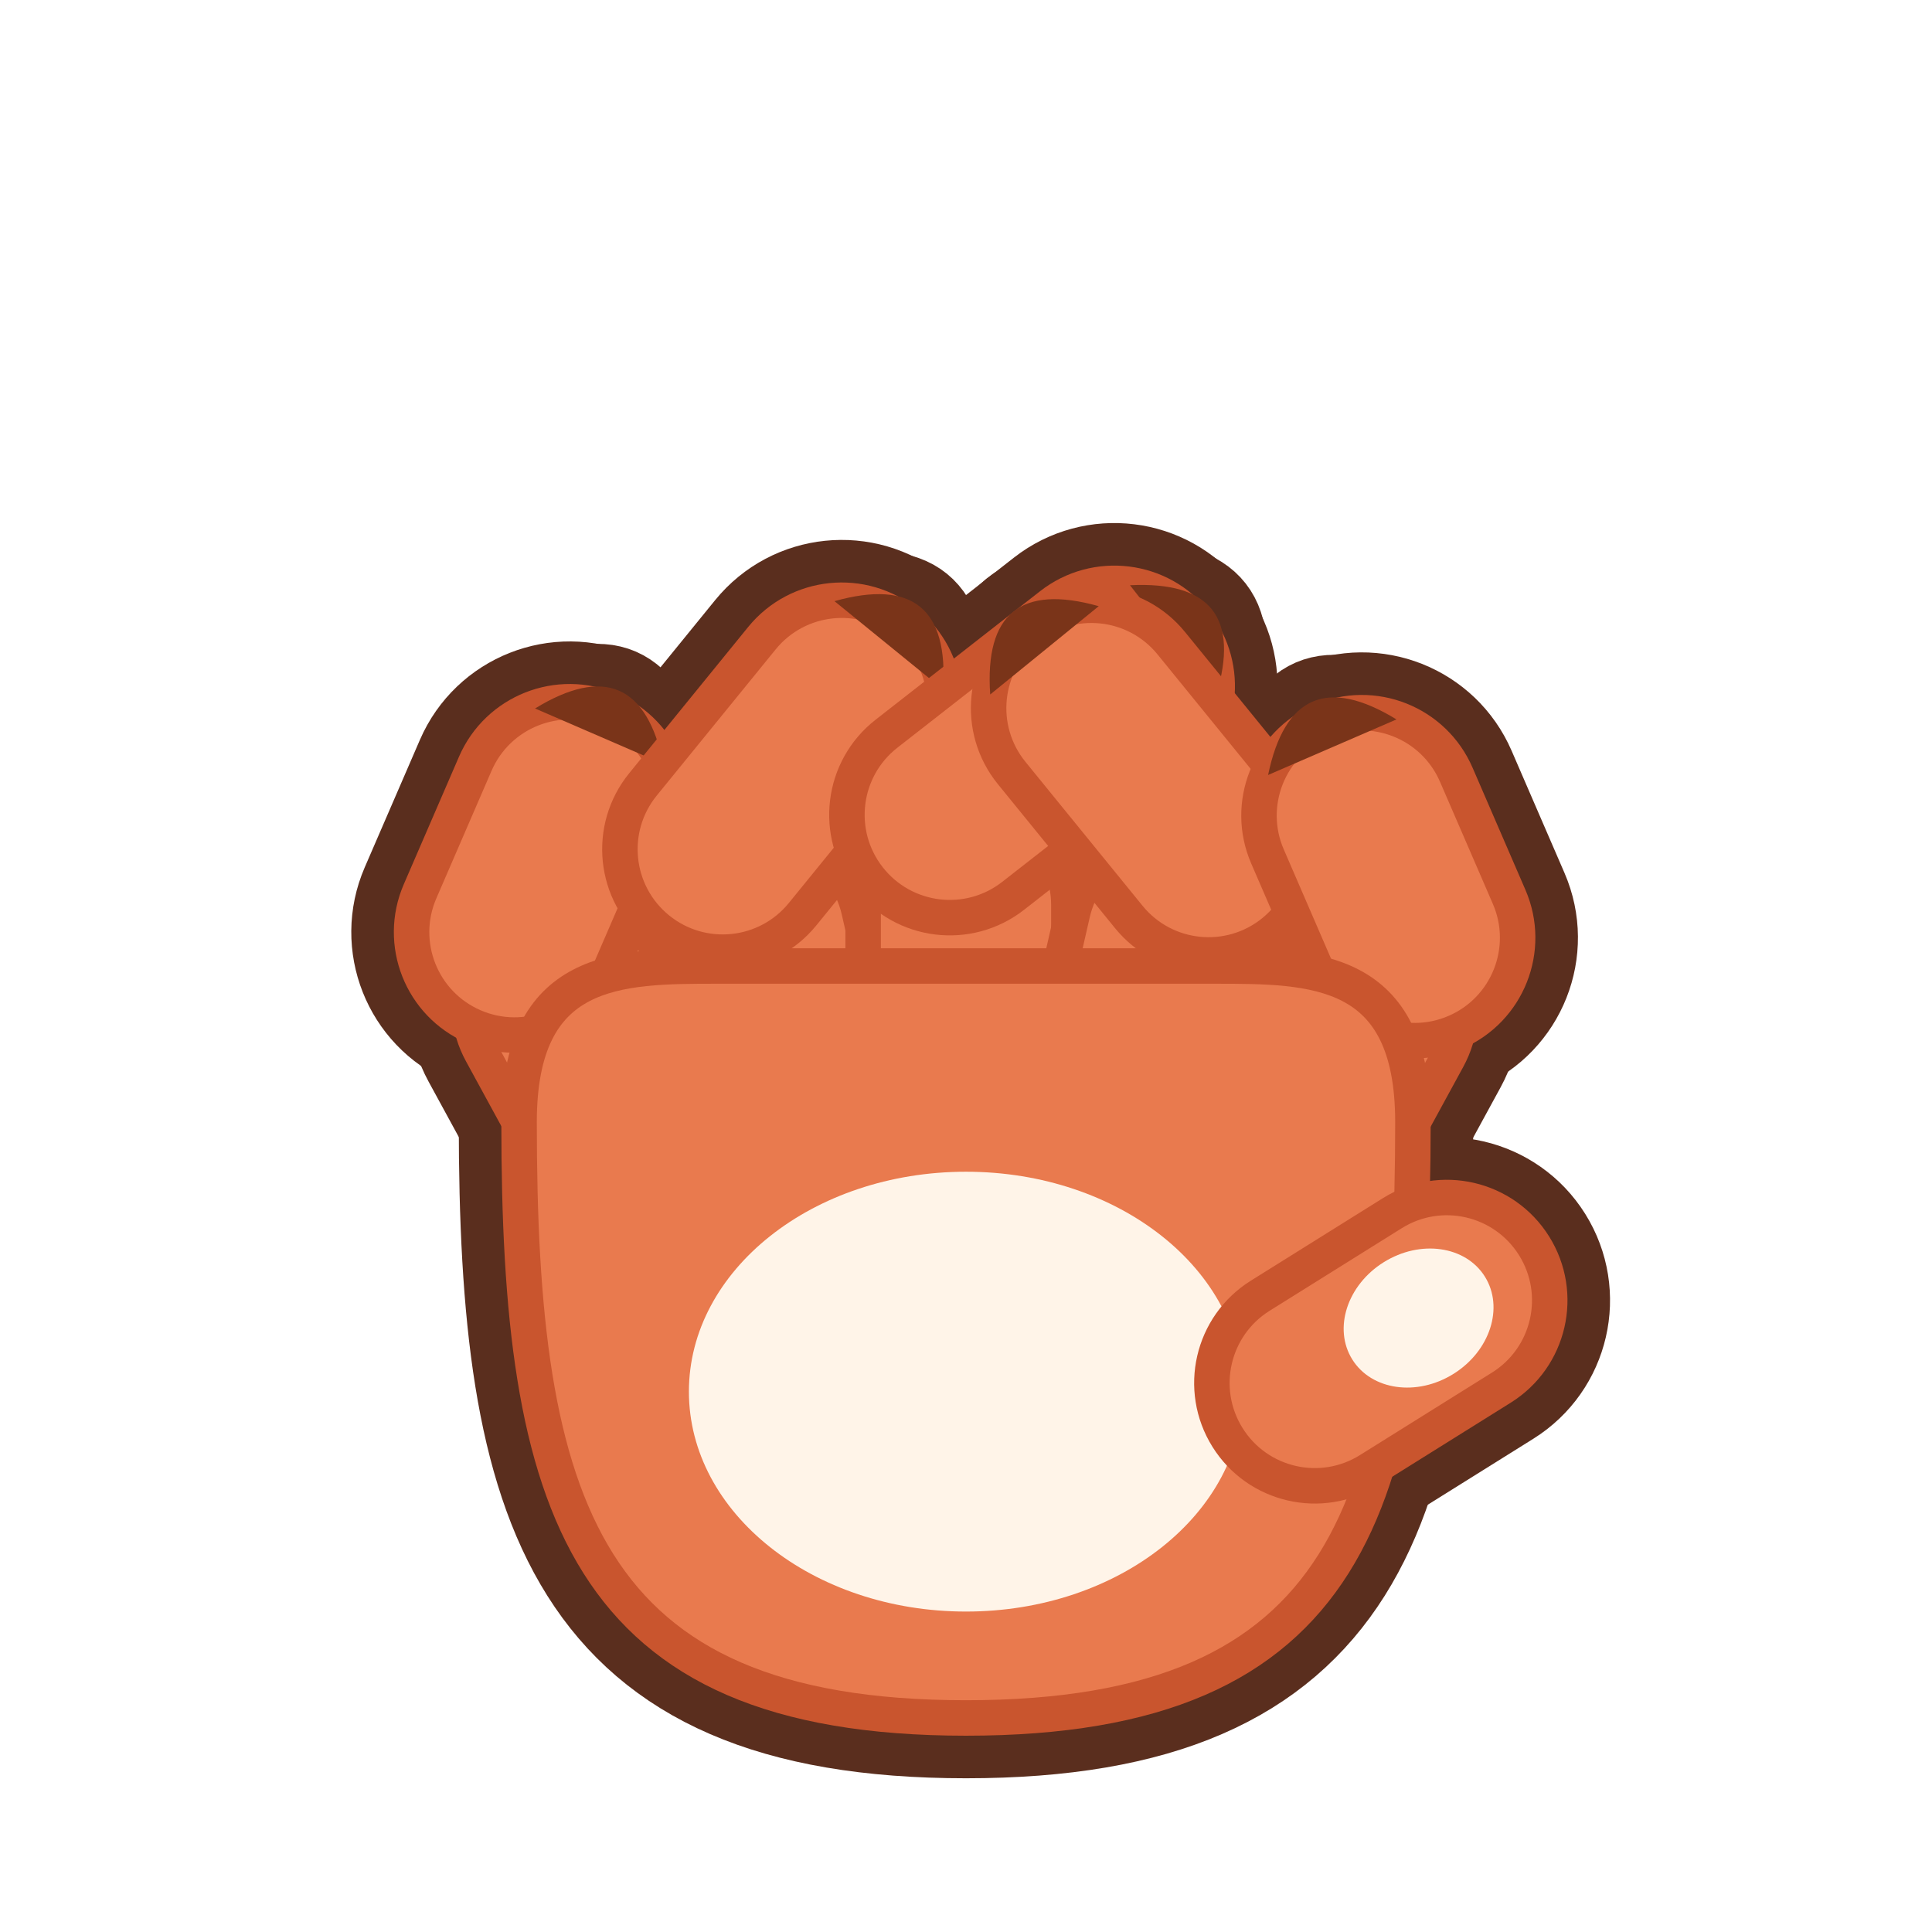
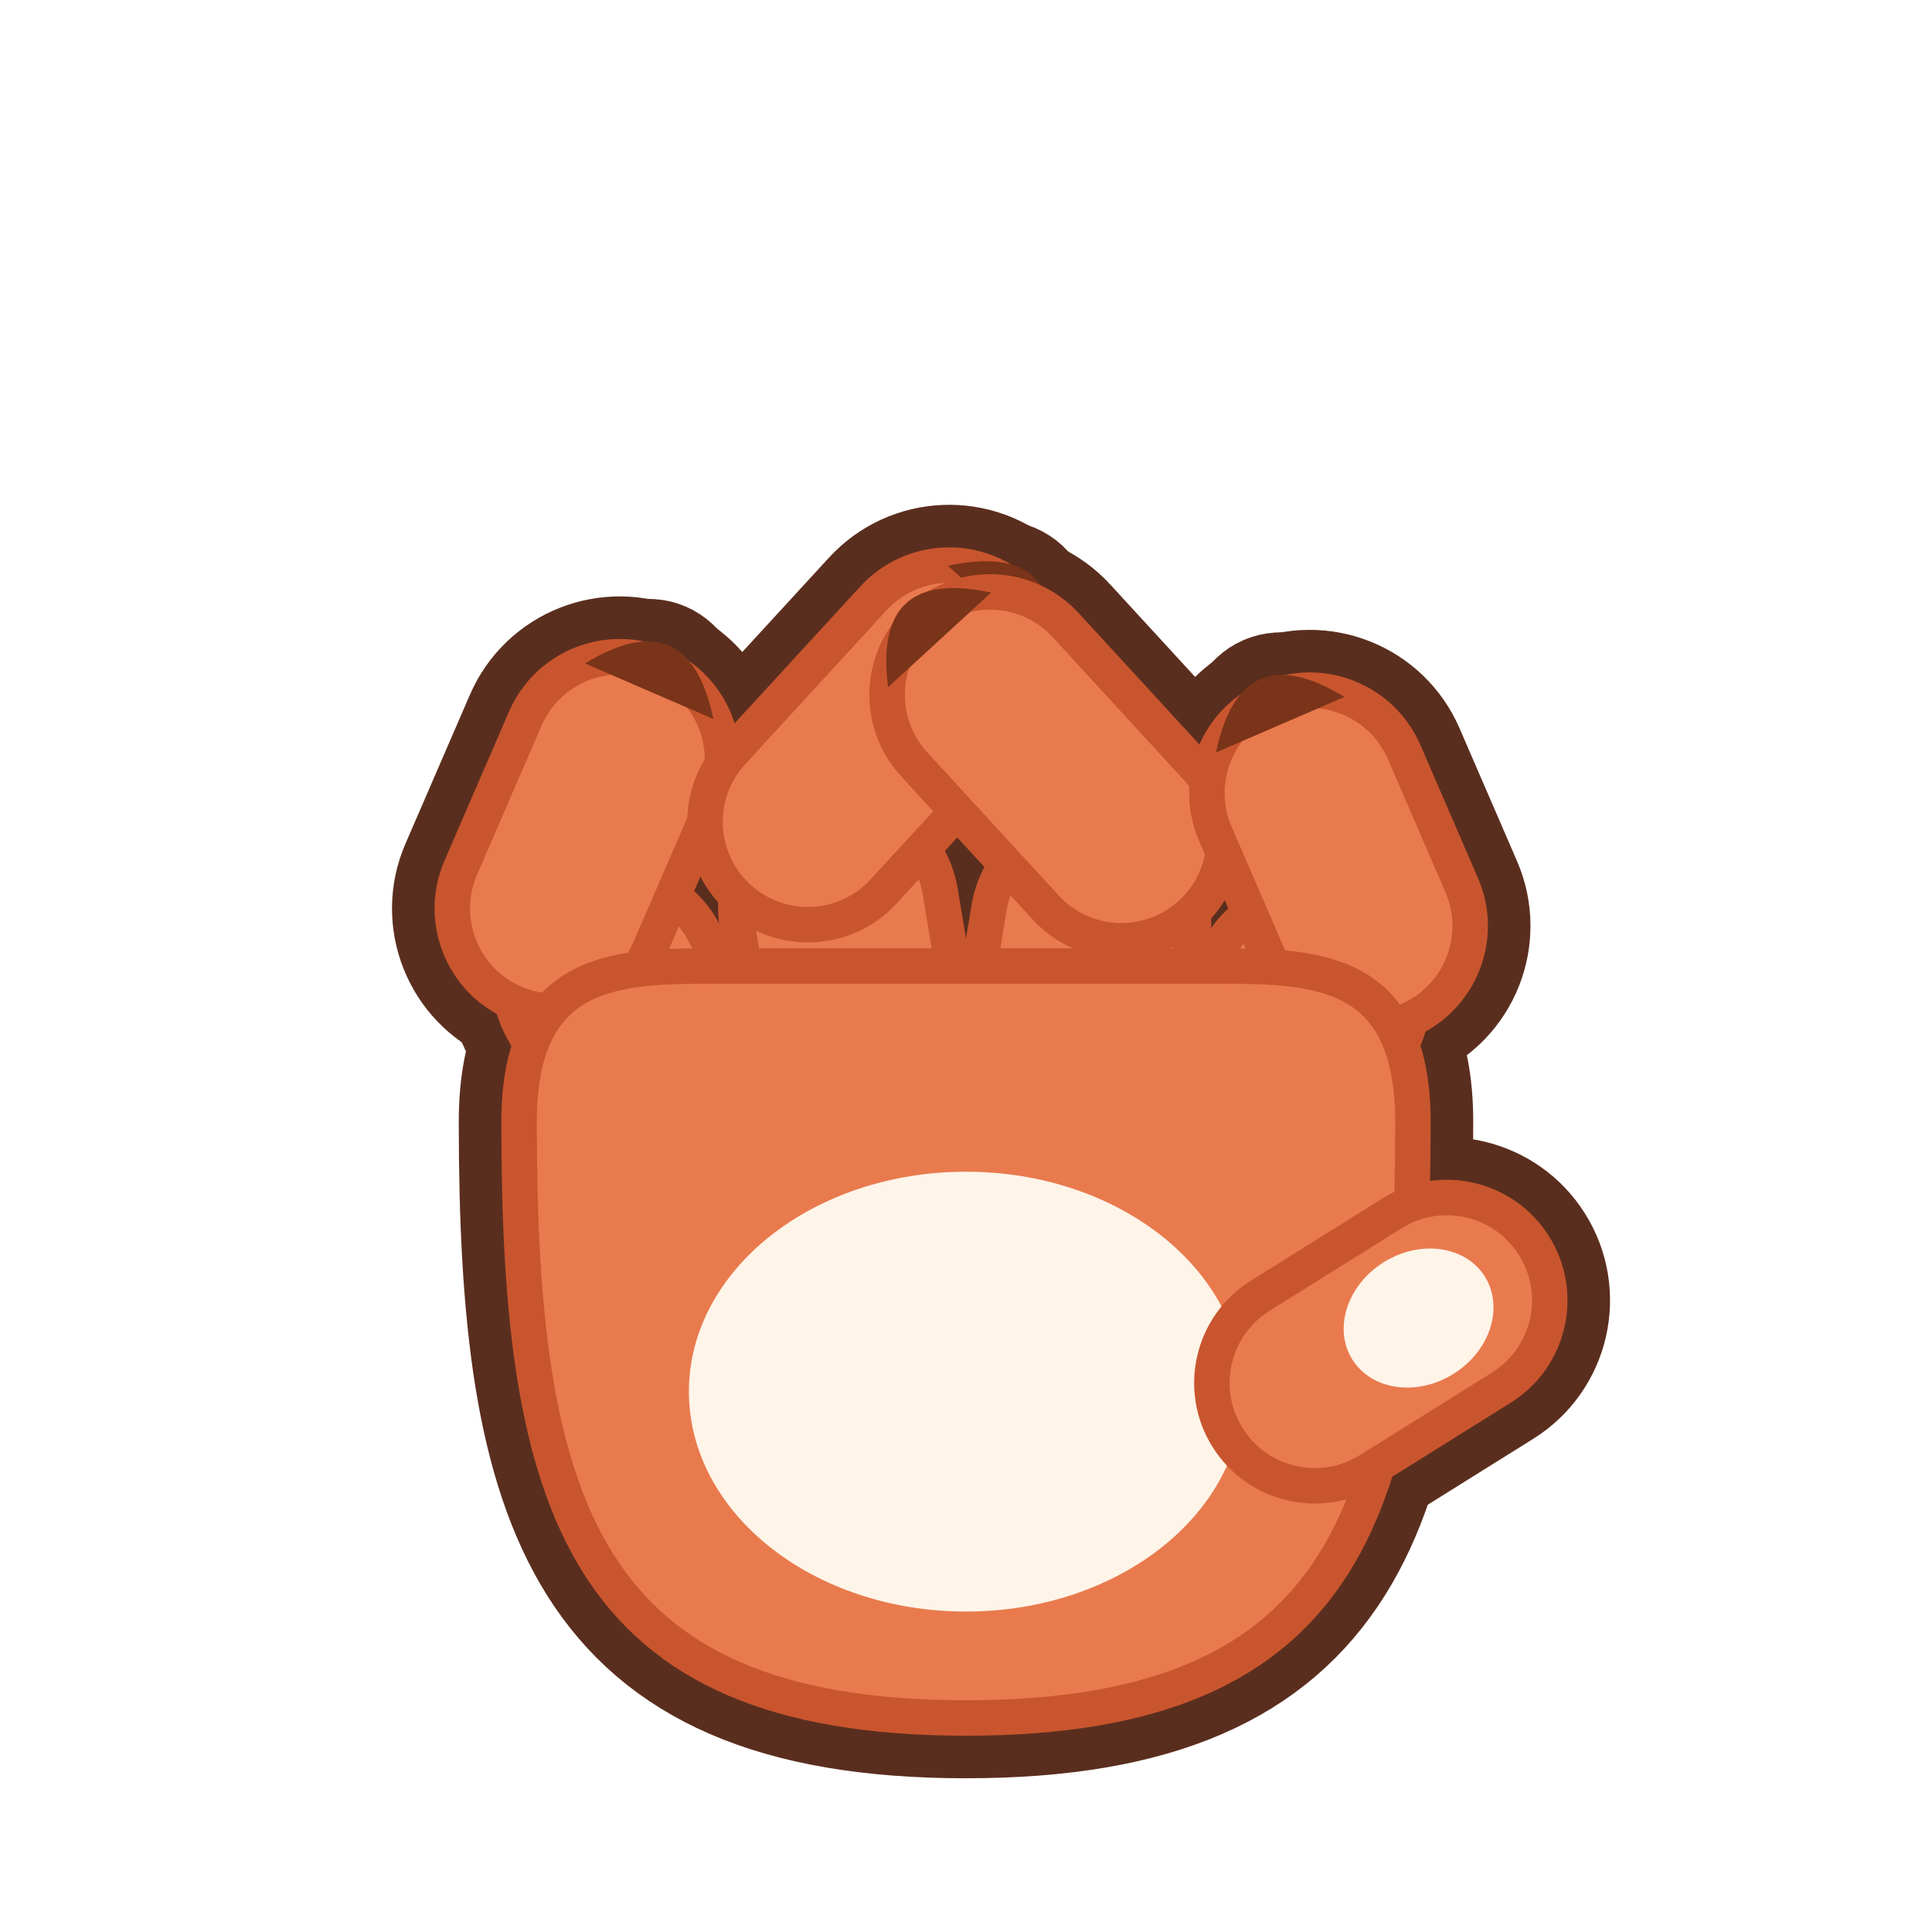
<svg xmlns="http://www.w3.org/2000/svg" viewBox="0 0 256 256" width="256" height="256" role="img" aria-labelledby="t-grab_red_panda">
  <g transform="translate(7.68,7.68) scale(0.94)">
    <g class="outline">
-       <g transform="rotate(-28.6 82.64 152)">
-         <rect x="68.14" y="116.2" width="29" height="53.81" rx="14.5" fill="#5A2E1E" stroke="#5A2E1E" stroke-width="17" stroke-linejoin="round" />
-         <g transform="translate(82.64 116.2) rotate(52)">
-           <rect x="-14.5" y="-31.19" width="29" height="48.59" rx="14.5" fill="#5A2E1E" stroke="#5A2E1E" stroke-width="17" stroke-linejoin="round" />
-           <path d="M-9.86 -27.19q9.86-14 19.72 0z" fill="#5A2E1E" stroke="#5A2E1E" stroke-width="12" stroke-linejoin="round" />
+       <g transform="rotate(-28.6 90.2 152)">
+         <rect x="75.7" y="112.4" width="29" height="57.58" rx="14.5" fill="#5A2E1E" stroke="#5A2E1E" stroke-width="17" stroke-linejoin="round" />
+         <g transform="translate(90.2 112.4) rotate(52)">
+           <rect x="-14.5" y="-34.47" width="29" height="51.87" rx="14.5" fill="#5A2E1E" stroke="#5A2E1E" stroke-width="17" stroke-linejoin="round" />
+           <path d="M-9.86 -30.47q9.86-14 19.72 0z" fill="#5A2E1E" stroke="#5A2E1E" stroke-width="12" stroke-linejoin="round" />
        </g>
      </g>
-       <g transform="rotate(-12.87 105.3 152)">
-         <rect x="90.82" y="108.2" width="29" height="61.82" rx="14.5" fill="#5A2E1E" stroke="#5A2E1E" stroke-width="17" stroke-linejoin="round" />
-         <g transform="translate(105.3 108.2) rotate(52)">
-           <rect x="-14.5" y="-38.17" width="29" height="55.57" rx="14.5" fill="#5A2E1E" stroke="#5A2E1E" stroke-width="17" stroke-linejoin="round" />
-           <path d="M-9.86 -34.17q9.86-14 19.72 0z" fill="#5A2E1E" stroke="#5A2E1E" stroke-width="12" stroke-linejoin="round" />
-         </g>
-       </g>
-       <g transform="rotate(0 128 152)">
-         <rect x="113.5" y="104.9" width="29" height="65.12" rx="14.5" fill="#5A2E1E" stroke="#5A2E1E" stroke-width="17" stroke-linejoin="round" />
-         <g transform="translate(128 104.9) rotate(52)">
+       <g transform="rotate(-9.438 115.4 152)">
+         <rect x="100.9" y="104.9" width="29" height="65.12" rx="14.5" fill="#5A2E1E" stroke="#5A2E1E" stroke-width="17" stroke-linejoin="round" />
+         <g transform="translate(115.4 104.9) rotate(52)">
          <rect x="-14.5" y="-41.04" width="29" height="58.44" rx="14.5" fill="#5A2E1E" stroke="#5A2E1E" stroke-width="17" stroke-linejoin="round" />
          <path d="M-9.86 -37.04q9.86-14 19.72 0z" fill="#5A2E1E" stroke="#5A2E1E" stroke-width="12" stroke-linejoin="round" />
        </g>
      </g>
-       <g transform="rotate(12.87 150.7 152)">
-         <rect x="136.2" y="108.6" width="29" height="61.35" rx="14.5" fill="#5A2E1E" stroke="#5A2E1E" stroke-width="17" stroke-linejoin="round" />
-         <g transform="translate(150.7 108.6) rotate(-52)">
-           <rect x="-14.5" y="-37.76" width="29" height="55.16" rx="14.5" fill="#5A2E1E" stroke="#5A2E1E" stroke-width="17" stroke-linejoin="round" />
-           <path d="M-9.86 -33.76q9.86-14 19.72 0z" fill="#5A2E1E" stroke="#5A2E1E" stroke-width="12" stroke-linejoin="round" />
+       <g transform="rotate(9.438 140.6 152)">
+         <rect x="126.1" y="107.2" width="29" height="62.76" rx="14.5" fill="#5A2E1E" stroke="#5A2E1E" stroke-width="17" stroke-linejoin="round" />
+         <g transform="translate(140.6 107.2) rotate(-52)">
+           <rect x="-14.5" y="-38.99" width="29" height="56.39" rx="14.5" fill="#5A2E1E" stroke="#5A2E1E" stroke-width="17" stroke-linejoin="round" />
+           <path d="M-9.86 -34.99q9.86-14 19.72 0z" fill="#5A2E1E" stroke="#5A2E1E" stroke-width="12" stroke-linejoin="round" />
        </g>
      </g>
-       <g transform="rotate(28.6 173.4 152)">
-         <rect x="158.9" y="117.1" width="29" height="52.87" rx="14.5" fill="#5A2E1E" stroke="#5A2E1E" stroke-width="17" stroke-linejoin="round" />
-         <g transform="translate(173.4 117.1) rotate(-52)">
-           <rect x="-14.5" y="-30.37" width="29" height="47.77" rx="14.5" fill="#5A2E1E" stroke="#5A2E1E" stroke-width="17" stroke-linejoin="round" />
-           <path d="M-9.86 -26.37q9.86-14 19.72 0z" fill="#5A2E1E" stroke="#5A2E1E" stroke-width="12" stroke-linejoin="round" />
+       <g transform="rotate(28.6 165.8 152)">
+         <rect x="151.3" y="115.2" width="29" height="54.75" rx="14.5" fill="#5A2E1E" stroke="#5A2E1E" stroke-width="17" stroke-linejoin="round" />
+         <g transform="translate(165.8 115.2) rotate(-52)">
+           <rect x="-14.5" y="-32.01" width="29" height="49.41" rx="14.5" fill="#5A2E1E" stroke="#5A2E1E" stroke-width="17" stroke-linejoin="round" />
+           <path d="M-9.86 -28.01q9.86-14 19.72 0z" fill="#5A2E1E" stroke="#5A2E1E" stroke-width="12" stroke-linejoin="round" />
        </g>
      </g>
      <path d="M65 150C65 128 79 128 93 128H163C177 128 191 128 191 150C191 204 182.2 234 128 234C73.82 234 65 204 65 150Z" fill="#5A2E1E" stroke="#5A2E1E" stroke-width="17" stroke-linejoin="round" />
      <ellipse cx="128" cy="188" rx="39.06" ry="31" fill="#5A2E1E" stroke="#5A2E1E" stroke-width="12" stroke-linejoin="round" />
      <g transform="rotate(58 178.4 186)">
        <rect x="163.9" y="151" width="29" height="50.96" rx="14.5" fill="#5A2E1E" stroke="#5A2E1E" stroke-width="17" stroke-linejoin="round" />
      </g>
      <g transform="rotate(58 178.4 186)">
        <ellipse cx="178.4" cy="170.2" rx="9.28" ry="11.02" fill="#5A2E1E" stroke="#5A2E1E" stroke-width="12" stroke-linejoin="round" />
      </g>
    </g>
-     <g transform="rotate(-28.6 82.64 152)">
-       <rect x="68.14" y="116.2" width="29" height="53.81" rx="14.5" fill="#E97A4E" stroke="#C9552E" stroke-width="5" stroke-linejoin="round" />
-       <g transform="translate(82.64 116.2) rotate(52)">
-         <rect x="-14.5" y="-31.19" width="29" height="48.59" rx="14.5" fill="#E97A4E" stroke="#C9552E" stroke-width="5" stroke-linejoin="round" />
-         <path d="M-9.86 -27.19q9.86-14 19.72 0z" fill="#7A3419" />
+     <g transform="rotate(-28.6 90.2 152)">
+       <rect x="75.7" y="112.4" width="29" height="57.58" rx="14.5" fill="#E97A4E" stroke="#C9552E" stroke-width="5" stroke-linejoin="round" />
+       <g transform="translate(90.2 112.4) rotate(52)">
+         <rect x="-14.5" y="-34.47" width="29" height="51.87" rx="14.5" fill="#E97A4E" stroke="#C9552E" stroke-width="5" stroke-linejoin="round" />
+         <path d="M-9.86 -30.47q9.86-14 19.72 0z" fill="#7A3419" />
      </g>
    </g>
-     <g transform="rotate(-12.87 105.3 152)">
-       <rect x="90.82" y="108.2" width="29" height="61.82" rx="14.5" fill="#E97A4E" stroke="#C9552E" stroke-width="5" stroke-linejoin="round" />
-       <g transform="translate(105.3 108.2) rotate(52)">
-         <rect x="-14.5" y="-38.17" width="29" height="55.57" rx="14.5" fill="#E97A4E" stroke="#C9552E" stroke-width="5" stroke-linejoin="round" />
-         <path d="M-9.86 -34.17q9.86-14 19.72 0z" fill="#7A3419" />
-       </g>
-     </g>
-     <g transform="rotate(0 128 152)">
-       <rect x="113.5" y="104.9" width="29" height="65.12" rx="14.5" fill="#E97A4E" stroke="#C9552E" stroke-width="5" stroke-linejoin="round" />
-       <g transform="translate(128 104.9) rotate(52)">
+     <g transform="rotate(-9.438 115.4 152)">
+       <rect x="100.9" y="104.9" width="29" height="65.12" rx="14.5" fill="#E97A4E" stroke="#C9552E" stroke-width="5" stroke-linejoin="round" />
+       <g transform="translate(115.4 104.9) rotate(52)">
        <rect x="-14.5" y="-41.04" width="29" height="58.44" rx="14.5" fill="#E97A4E" stroke="#C9552E" stroke-width="5" stroke-linejoin="round" />
        <path d="M-9.86 -37.04q9.86-14 19.72 0z" fill="#7A3419" />
      </g>
    </g>
-     <g transform="rotate(12.87 150.7 152)">
-       <rect x="136.2" y="108.6" width="29" height="61.35" rx="14.5" fill="#E97A4E" stroke="#C9552E" stroke-width="5" stroke-linejoin="round" />
-       <g transform="translate(150.7 108.6) rotate(-52)">
-         <rect x="-14.5" y="-37.76" width="29" height="55.16" rx="14.5" fill="#E97A4E" stroke="#C9552E" stroke-width="5" stroke-linejoin="round" />
-         <path d="M-9.86 -33.76q9.86-14 19.72 0z" fill="#7A3419" />
+     <g transform="rotate(9.438 140.6 152)">
+       <rect x="126.1" y="107.2" width="29" height="62.76" rx="14.5" fill="#E97A4E" stroke="#C9552E" stroke-width="5" stroke-linejoin="round" />
+       <g transform="translate(140.6 107.2) rotate(-52)">
+         <rect x="-14.5" y="-38.99" width="29" height="56.39" rx="14.5" fill="#E97A4E" stroke="#C9552E" stroke-width="5" stroke-linejoin="round" />
+         <path d="M-9.86 -34.99q9.86-14 19.72 0z" fill="#7A3419" />
      </g>
    </g>
-     <g transform="rotate(28.6 173.4 152)">
-       <rect x="158.9" y="117.1" width="29" height="52.87" rx="14.5" fill="#E97A4E" stroke="#C9552E" stroke-width="5" stroke-linejoin="round" />
-       <g transform="translate(173.4 117.1) rotate(-52)">
-         <rect x="-14.5" y="-30.37" width="29" height="47.77" rx="14.5" fill="#E97A4E" stroke="#C9552E" stroke-width="5" stroke-linejoin="round" />
-         <path d="M-9.86 -26.37q9.86-14 19.72 0z" fill="#7A3419" />
+     <g transform="rotate(28.6 165.8 152)">
+       <rect x="151.3" y="115.2" width="29" height="54.75" rx="14.5" fill="#E97A4E" stroke="#C9552E" stroke-width="5" stroke-linejoin="round" />
+       <g transform="translate(165.8 115.2) rotate(-52)">
+         <rect x="-14.5" y="-32.01" width="29" height="49.41" rx="14.5" fill="#E97A4E" stroke="#C9552E" stroke-width="5" stroke-linejoin="round" />
+         <path d="M-9.86 -28.01q9.86-14 19.72 0z" fill="#7A3419" />
      </g>
    </g>
    <path d="M65 150C65 128 79 128 93 128H163C177 128 191 128 191 150C191 204 182.2 234 128 234C73.82 234 65 204 65 150Z" fill="#E97A4E" stroke="#C9552E" stroke-width="5" stroke-linejoin="round" />
    <ellipse cx="128" cy="188" rx="39.06" ry="31" fill="#FFF4E8" />
    <g transform="rotate(58 178.4 186)">
      <rect x="163.9" y="151" width="29" height="50.96" rx="14.5" fill="#E97A4E" stroke="#C9552E" stroke-width="5" stroke-linejoin="round" />
    </g>
    <g transform="rotate(58 178.4 186)">
      <ellipse cx="178.4" cy="170.2" rx="9.28" ry="11.02" fill="#FFF4E8" />
    </g>
  </g>
</svg>
